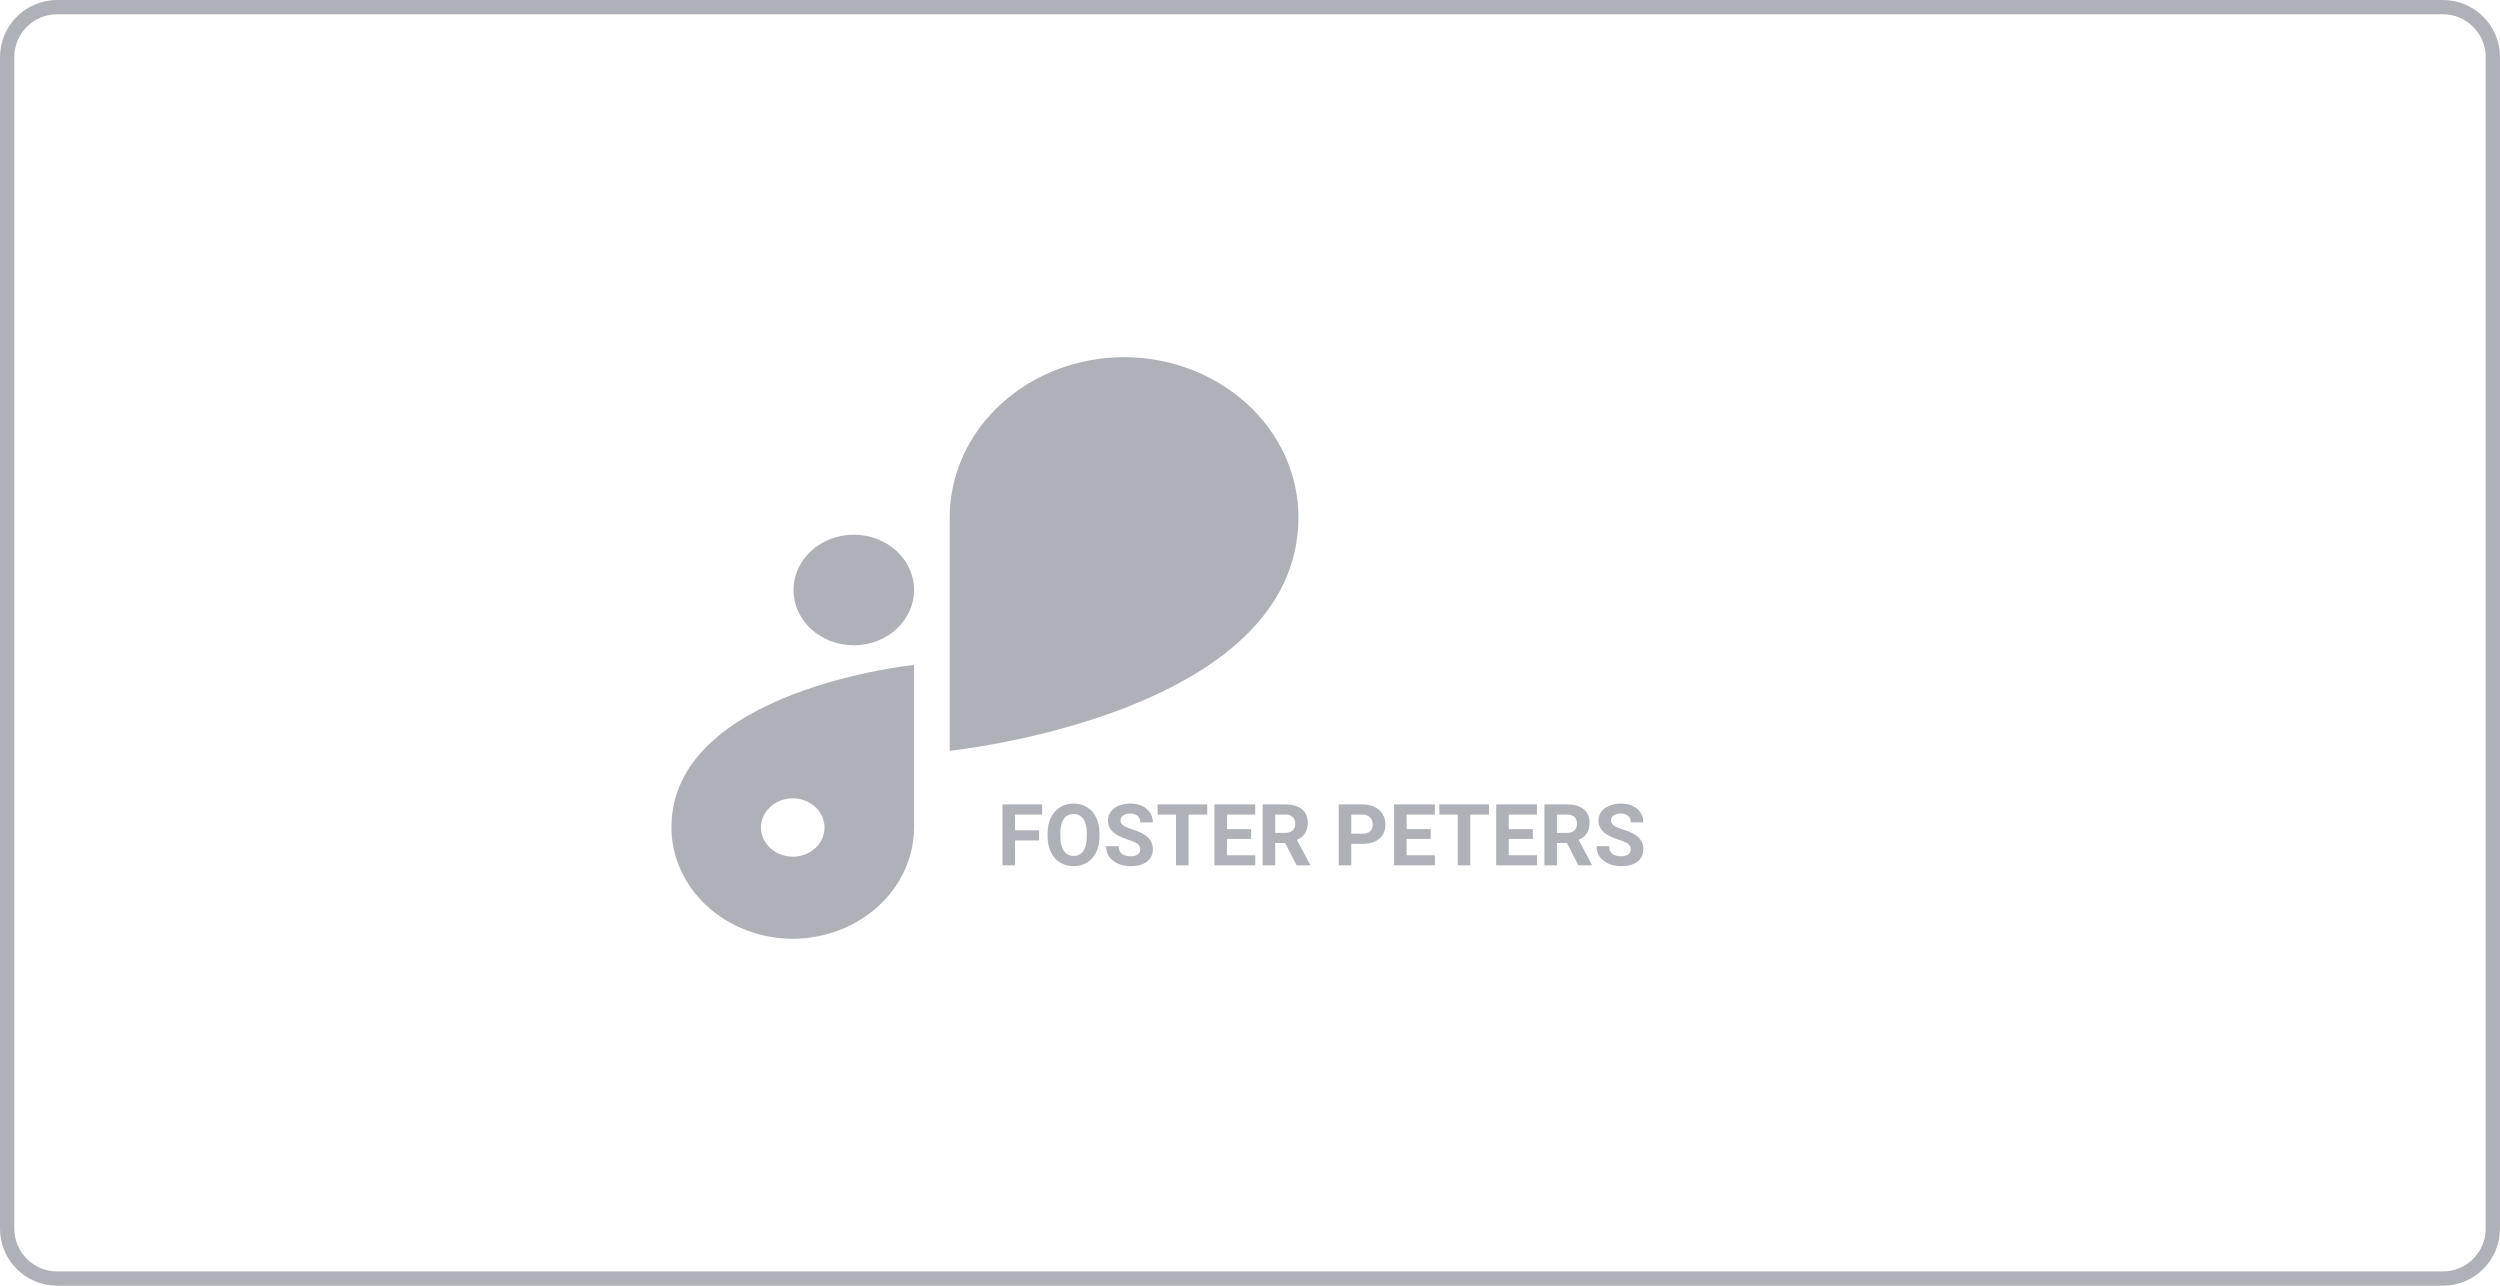
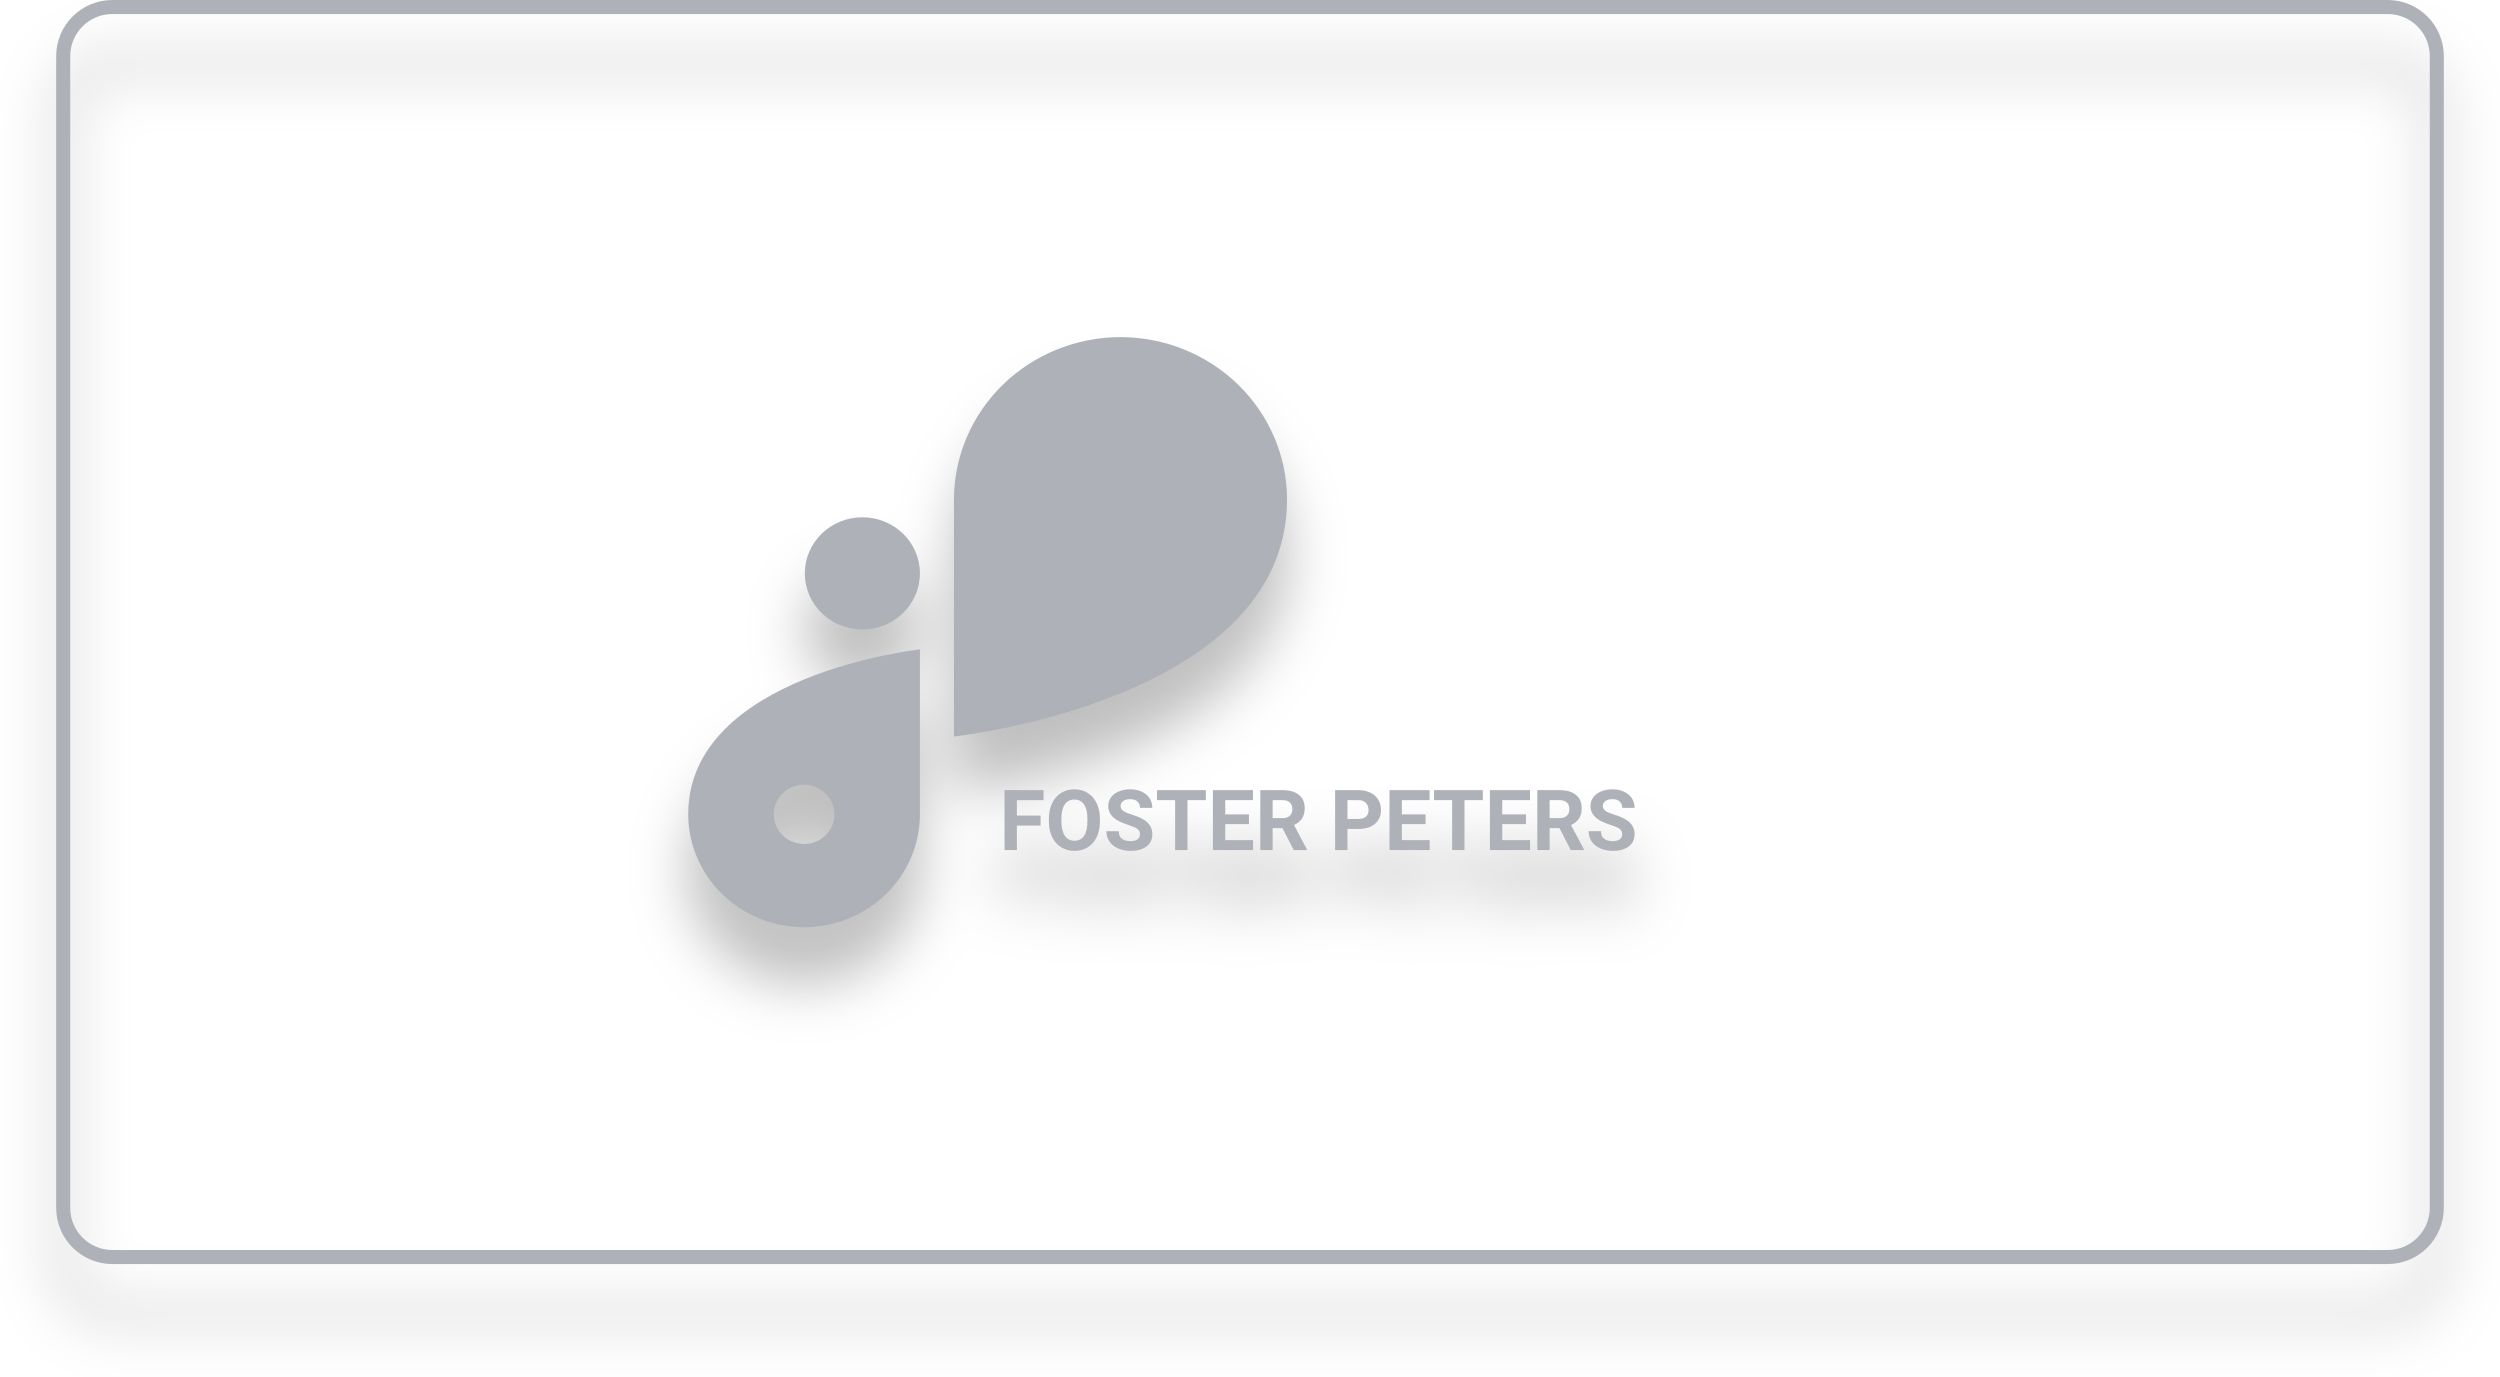
- <svg xmlns="http://www.w3.org/2000/svg" width="175" height="90" viewBox="0 0 175 90" fill="none">
-   <rect x="0.5" y="0.5" width="174" height="89" rx="3.5" stroke="#AFB1B8" />
-   <path d="M59.767 37.431H59.764C57.435 37.431 55.547 39.162 55.547 41.298V41.301C55.547 43.437 57.435 45.169 59.764 45.169H59.767C62.096 45.169 63.984 43.437 63.984 41.301V41.298C63.984 39.162 62.096 37.431 59.767 37.431Z" fill="#AFB1B8" />
-   <path d="M90.891 36.195C90.884 33.228 89.597 30.384 87.31 28.286C85.023 26.188 81.923 25.007 78.688 25V25C75.453 25.005 72.351 26.186 70.063 28.285C67.775 30.383 66.487 33.227 66.48 36.195V52.554C66.48 52.554 90.888 50.061 90.891 36.197V36.195Z" fill="#AFB1B8" />
-   <path d="M47 57.924C47.006 59.988 47.902 61.966 49.493 63.426C51.085 64.886 53.241 65.709 55.492 65.715C57.742 65.709 59.898 64.886 61.489 63.427C63.08 61.968 63.977 59.99 63.984 57.926V46.543C63.984 46.543 47 48.279 47 57.924ZM55.492 59.964C55.052 59.964 54.622 59.844 54.256 59.62C53.891 59.396 53.606 59.077 53.437 58.705C53.269 58.332 53.225 57.922 53.311 57.526C53.397 57.13 53.608 56.767 53.919 56.482C54.23 56.197 54.627 56.002 55.058 55.924C55.489 55.845 55.937 55.885 56.343 56.04C56.749 56.194 57.096 56.455 57.341 56.791C57.585 57.126 57.716 57.521 57.716 57.924C57.717 58.192 57.66 58.459 57.549 58.707C57.437 58.955 57.274 59.181 57.067 59.371C56.861 59.561 56.615 59.712 56.345 59.815C56.074 59.918 55.785 59.971 55.492 59.971V59.964Z" fill="#AFB1B8" />
-   <path d="M72.74 58.831H71.053V60.574H70.174V56.308H72.951V57.02H71.053V58.122H72.74V58.831ZM76.965 58.538C76.965 58.958 76.891 59.326 76.742 59.642C76.594 59.959 76.381 60.203 76.104 60.374C75.828 60.546 75.512 60.632 75.154 60.632C74.801 60.632 74.486 60.547 74.208 60.377C73.931 60.208 73.716 59.965 73.564 59.651C73.411 59.334 73.334 58.971 73.332 58.561V58.35C73.332 57.93 73.407 57.561 73.558 57.243C73.71 56.922 73.924 56.677 74.2 56.507C74.477 56.335 74.793 56.249 75.149 56.249C75.504 56.249 75.82 56.335 76.095 56.507C76.372 56.677 76.586 56.922 76.737 57.243C76.889 57.561 76.965 57.929 76.965 58.347V58.538ZM76.075 58.344C76.075 57.897 75.994 57.557 75.834 57.325C75.674 57.092 75.446 56.976 75.149 56.976C74.854 56.976 74.626 57.091 74.466 57.322C74.306 57.55 74.225 57.886 74.223 58.33V58.538C74.223 58.973 74.303 59.311 74.463 59.551C74.623 59.791 74.854 59.912 75.154 59.912C75.45 59.912 75.676 59.796 75.834 59.566C75.992 59.334 76.073 58.996 76.075 58.552V58.344ZM79.816 59.455C79.816 59.289 79.757 59.162 79.64 59.074C79.523 58.984 79.312 58.89 79.007 58.792C78.702 58.693 78.461 58.595 78.283 58.499C77.799 58.238 77.557 57.885 77.557 57.442C77.557 57.211 77.621 57.006 77.75 56.827C77.881 56.645 78.068 56.503 78.31 56.402C78.554 56.3 78.827 56.249 79.13 56.249C79.435 56.249 79.706 56.305 79.945 56.416C80.183 56.526 80.367 56.681 80.498 56.882C80.631 57.084 80.698 57.312 80.698 57.568H79.819C79.819 57.373 79.757 57.221 79.634 57.114C79.511 57.004 79.338 56.95 79.115 56.95C78.901 56.95 78.734 56.996 78.615 57.087C78.495 57.177 78.436 57.296 78.436 57.445C78.436 57.584 78.505 57.7 78.644 57.794C78.784 57.887 78.99 57.975 79.262 58.057C79.762 58.208 80.126 58.394 80.355 58.617C80.583 58.839 80.698 59.117 80.698 59.449C80.698 59.818 80.558 60.108 80.279 60.319C79.999 60.528 79.623 60.632 79.151 60.632C78.823 60.632 78.524 60.573 78.254 60.454C77.985 60.333 77.779 60.167 77.636 59.959C77.495 59.749 77.425 59.507 77.425 59.232H78.307C78.307 59.703 78.588 59.938 79.151 59.938C79.36 59.938 79.523 59.896 79.64 59.812C79.757 59.726 79.816 59.607 79.816 59.455ZM84.506 57.02H83.2V60.574H82.321V57.02H81.031V56.308H84.506V57.02ZM87.576 58.725H85.889V59.868H87.869V60.574H85.01V56.308H87.864V57.02H85.889V58.037H87.576V58.725ZM89.964 59.012H89.264V60.574H88.385V56.308H89.97C90.474 56.308 90.862 56.42 91.136 56.645C91.409 56.87 91.546 57.187 91.546 57.597C91.546 57.888 91.483 58.131 91.356 58.327C91.231 58.52 91.04 58.674 90.784 58.79L91.707 60.533V60.574H90.764L89.964 59.012ZM89.264 58.3H89.973C90.194 58.3 90.365 58.245 90.486 58.133C90.607 58.02 90.667 57.865 90.667 57.667C90.667 57.466 90.61 57.308 90.494 57.193C90.381 57.078 90.206 57.02 89.97 57.02H89.264V58.3ZM94.59 59.071V60.574H93.711V56.308H95.375C95.696 56.308 95.977 56.367 96.219 56.484C96.463 56.601 96.651 56.768 96.781 56.985C96.912 57.2 96.978 57.445 96.978 57.72C96.978 58.138 96.834 58.468 96.547 58.71C96.262 58.951 95.867 59.071 95.361 59.071H94.59ZM94.59 58.359H95.375C95.608 58.359 95.784 58.304 95.906 58.195C96.029 58.085 96.09 57.929 96.09 57.726C96.09 57.517 96.029 57.348 95.906 57.219C95.782 57.09 95.612 57.024 95.396 57.02H94.59V58.359ZM100.151 58.725H98.463V59.868H100.444V60.574H97.584V56.308H100.438V57.02H98.463V58.037H100.151V58.725ZM104.229 57.02H102.922V60.574H102.043V57.02H100.754V56.308H104.229V57.02ZM107.299 58.725H105.612V59.868H107.592V60.574H104.733V56.308H107.586V57.02H105.612V58.037H107.299V58.725ZM109.687 59.012H108.987V60.574H108.108V56.308H109.693C110.197 56.308 110.585 56.42 110.859 56.645C111.132 56.87 111.269 57.187 111.269 57.597C111.269 57.888 111.205 58.131 111.078 58.327C110.953 58.52 110.763 58.674 110.507 58.79L111.43 60.533V60.574H110.487L109.687 59.012ZM108.987 58.3H109.696C109.916 58.3 110.087 58.245 110.208 58.133C110.329 58.02 110.39 57.865 110.39 57.667C110.39 57.466 110.332 57.308 110.217 57.193C110.104 57.078 109.929 57.02 109.693 57.02H108.987V58.3ZM114.152 59.455C114.152 59.289 114.093 59.162 113.976 59.074C113.859 58.984 113.648 58.89 113.343 58.792C113.038 58.693 112.797 58.595 112.619 58.499C112.135 58.238 111.893 57.885 111.893 57.442C111.893 57.211 111.957 57.006 112.086 56.827C112.217 56.645 112.404 56.503 112.646 56.402C112.89 56.3 113.163 56.249 113.466 56.249C113.771 56.249 114.042 56.305 114.281 56.416C114.519 56.526 114.703 56.681 114.834 56.882C114.967 57.084 115.033 57.312 115.033 57.568H114.155C114.155 57.373 114.093 57.221 113.97 57.114C113.847 57.004 113.674 56.95 113.451 56.95C113.237 56.95 113.07 56.996 112.95 57.087C112.831 57.177 112.772 57.296 112.772 57.445C112.772 57.584 112.841 57.7 112.98 57.794C113.12 57.887 113.326 57.975 113.598 58.057C114.098 58.208 114.462 58.394 114.691 58.617C114.919 58.839 115.033 59.117 115.033 59.449C115.033 59.818 114.894 60.108 114.615 60.319C114.335 60.528 113.959 60.632 113.487 60.632C113.158 60.632 112.86 60.573 112.59 60.454C112.321 60.333 112.115 60.167 111.972 59.959C111.831 59.749 111.761 59.507 111.761 59.232H112.643C112.643 59.703 112.924 59.938 113.487 59.938C113.696 59.938 113.859 59.896 113.976 59.812C114.093 59.726 114.152 59.607 114.152 59.455Z" fill="#AFB1B8" />
+ <svg xmlns="http://www.w3.org/2000/svg" width="178" height="98" viewBox="0 0 178 98" fill="none">
+   <g filter="url(#filter0_d)">
+     <rect x="4.5" y="0.5" width="169" height="89" rx="3.5" stroke="#AFB1B8" />
+     <path d="M61.402 36.831H61.399C59.137 36.831 57.303 38.618 57.303 40.822V40.825C57.303 43.029 59.137 44.817 61.399 44.817H61.402C63.664 44.817 65.498 43.029 65.498 40.825V40.822C65.498 38.618 63.664 36.831 61.402 36.831Z" fill="#AFB1B8" />
+     <path d="M91.637 35.554C91.63 32.492 90.379 29.558 88.158 27.392C85.936 25.227 82.925 24.007 79.783 24V24C76.64 24.006 73.627 25.225 71.404 27.39C69.181 29.556 67.93 32.492 67.923 35.554V35.554V52.44C67.923 52.44 91.634 49.867 91.637 35.557V35.554Z" fill="#AFB1B8" />
+     <path d="M49 57.982C49.006 60.113 49.877 62.155 51.422 63.661C52.968 65.168 55.063 66.018 57.249 66.024V66.024C59.435 66.018 61.53 65.169 63.075 63.663C64.621 62.156 65.492 60.115 65.499 57.985V57.985V46.236C65.499 46.236 49 48.028 49 57.982ZM57.249 60.087C56.822 60.087 56.404 59.964 56.049 59.733C55.694 59.501 55.417 59.173 55.254 58.788C55.09 58.403 55.047 57.98 55.13 57.572C55.214 57.163 55.42 56.788 55.722 56.494C56.024 56.199 56.409 55.999 56.828 55.918C57.247 55.836 57.681 55.878 58.076 56.037C58.471 56.197 58.808 56.467 59.045 56.813C59.283 57.159 59.409 57.566 59.409 57.982C59.41 58.259 59.355 58.534 59.247 58.79C59.139 59.047 58.98 59.28 58.78 59.476C58.579 59.672 58.34 59.828 58.078 59.934C57.815 60.041 57.534 60.095 57.249 60.095V60.087Z" fill="#AFB1B8" />
+     <path d="M74.089 58.781H72.402V60.524H71.523V56.259H74.3V56.971H72.402V58.072H74.089V58.781ZM78.314 58.488C78.314 58.908 78.24 59.276 78.091 59.593C77.943 59.909 77.73 60.153 77.452 60.325C77.177 60.497 76.861 60.583 76.503 60.583C76.15 60.583 75.834 60.498 75.557 60.328C75.279 60.158 75.065 59.916 74.912 59.602C74.76 59.285 74.683 58.922 74.681 58.512V58.301C74.681 57.881 74.756 57.512 74.906 57.193C75.059 56.873 75.273 56.628 75.548 56.458C75.825 56.286 76.142 56.2 76.497 56.2C76.853 56.2 77.168 56.286 77.444 56.458C77.721 56.628 77.935 56.873 78.085 57.193C78.237 57.512 78.314 57.88 78.314 58.298V58.488ZM77.423 58.295C77.423 57.848 77.343 57.508 77.183 57.275C77.023 57.043 76.794 56.927 76.497 56.927C76.202 56.927 75.975 57.042 75.815 57.273C75.654 57.501 75.573 57.837 75.572 58.28V58.488C75.572 58.924 75.652 59.262 75.812 59.502C75.972 59.742 76.202 59.862 76.503 59.862C76.798 59.862 77.025 59.747 77.183 59.517C77.341 59.284 77.421 58.946 77.423 58.503V58.295ZM81.164 59.405C81.164 59.239 81.106 59.112 80.989 59.024C80.871 58.935 80.66 58.841 80.356 58.743C80.051 58.644 79.81 58.546 79.632 58.45C79.148 58.188 78.906 57.836 78.906 57.393C78.906 57.162 78.97 56.957 79.099 56.777C79.23 56.596 79.416 56.454 79.658 56.352C79.903 56.251 80.176 56.2 80.479 56.2C80.783 56.2 81.055 56.256 81.293 56.367C81.531 56.477 81.716 56.632 81.847 56.833C81.98 57.034 82.046 57.263 82.046 57.519H81.167C81.167 57.323 81.106 57.172 80.983 57.065C80.86 56.955 80.687 56.9 80.464 56.9C80.249 56.9 80.082 56.946 79.963 57.038C79.844 57.128 79.784 57.247 79.784 57.395C79.784 57.534 79.854 57.65 79.992 57.744C80.133 57.838 80.339 57.926 80.611 58.008C81.111 58.158 81.475 58.345 81.703 58.567C81.932 58.79 82.046 59.067 82.046 59.399C82.046 59.769 81.906 60.059 81.627 60.27C81.348 60.478 80.972 60.583 80.499 60.583C80.171 60.583 79.872 60.523 79.603 60.404C79.333 60.283 79.127 60.118 78.985 59.909C78.844 59.7 78.774 59.458 78.774 59.183H79.656C79.656 59.653 79.937 59.889 80.499 59.889C80.708 59.889 80.871 59.847 80.989 59.763C81.106 59.677 81.164 59.558 81.164 59.405ZM85.855 56.971H84.548V60.524H83.669V56.971H82.38V56.259H85.855V56.971ZM88.925 58.676H87.237V59.818H89.218V60.524H86.359V56.259H89.212V56.971H87.237V57.987H88.925V58.676ZM91.313 58.963H90.612V60.524H89.734V56.259H91.319C91.823 56.259 92.211 56.371 92.485 56.596C92.758 56.82 92.895 57.138 92.895 57.548C92.895 57.839 92.831 58.082 92.704 58.277C92.579 58.471 92.389 58.625 92.133 58.74L93.056 60.483V60.524H92.112L91.313 58.963ZM90.612 58.251H91.322C91.542 58.251 91.713 58.195 91.834 58.084C91.955 57.971 92.016 57.815 92.016 57.618C92.016 57.417 91.958 57.259 91.843 57.144C91.73 57.028 91.555 56.971 91.319 56.971H90.612V58.251ZM95.939 59.022V60.524H95.06V56.259H96.724C97.044 56.259 97.325 56.317 97.568 56.435C97.812 56.552 97.999 56.719 98.13 56.935C98.261 57.15 98.326 57.395 98.326 57.671C98.326 58.089 98.183 58.419 97.896 58.661C97.611 58.901 97.215 59.022 96.709 59.022H95.939ZM95.939 58.31H96.724C96.956 58.31 97.133 58.255 97.254 58.145C97.377 58.036 97.439 57.88 97.439 57.677C97.439 57.468 97.377 57.299 97.254 57.17C97.131 57.041 96.961 56.975 96.744 56.971H95.939V58.31ZM101.499 58.676H99.812V59.818H101.792V60.524H98.933V56.259H101.786V56.971H99.812V57.987H101.499V58.676ZM105.577 56.971H104.271V60.524H103.392V56.971H102.103V56.259H105.577V56.971ZM108.648 58.676H106.96V59.818H108.941V60.524H106.081V56.259H108.935V56.971H106.96V57.987H108.648V58.676ZM111.035 58.963H110.335V60.524H109.456V56.259H111.041C111.545 56.259 111.934 56.371 112.207 56.596C112.481 56.82 112.617 57.138 112.617 57.548C112.617 57.839 112.554 58.082 112.427 58.277C112.302 58.471 112.112 58.625 111.856 58.74L112.779 60.483V60.524H111.835L111.035 58.963ZM110.335 58.251H111.044C111.265 58.251 111.436 58.195 111.557 58.084C111.678 57.971 111.739 57.815 111.739 57.618C111.739 57.417 111.681 57.259 111.566 57.144C111.452 57.028 111.278 56.971 111.041 56.971H110.335V58.251ZM115.5 59.405C115.5 59.239 115.442 59.112 115.324 59.024C115.207 58.935 114.996 58.841 114.692 58.743C114.387 58.644 114.146 58.546 113.968 58.45C113.484 58.188 113.241 57.836 113.241 57.393C113.241 57.162 113.306 56.957 113.435 56.777C113.566 56.596 113.752 56.454 113.994 56.352C114.239 56.251 114.512 56.2 114.815 56.2C115.119 56.2 115.391 56.256 115.629 56.367C115.867 56.477 116.052 56.632 116.183 56.833C116.316 57.034 116.382 57.263 116.382 57.519H115.503C115.503 57.323 115.442 57.172 115.319 57.065C115.196 56.955 115.023 56.9 114.8 56.9C114.585 56.9 114.418 56.946 114.299 57.038C114.18 57.128 114.12 57.247 114.12 57.395C114.12 57.534 114.19 57.65 114.328 57.744C114.469 57.838 114.675 57.926 114.947 58.008C115.447 58.158 115.811 58.345 116.039 58.567C116.268 58.79 116.382 59.067 116.382 59.399C116.382 59.769 116.242 60.059 115.963 60.27C115.684 60.478 115.308 60.583 114.835 60.583C114.507 60.583 114.208 60.523 113.939 60.404C113.669 60.283 113.463 60.118 113.321 59.909C113.18 59.7 113.11 59.458 113.11 59.183H113.991C113.991 59.653 114.273 59.889 114.835 59.889C115.044 59.889 115.207 59.847 115.324 59.763C115.442 59.677 115.5 59.558 115.5 59.405Z" fill="#AFB1B8" />
+   </g>
+   <defs>
+     <filter id="filter0_d" x="0" y="0" width="178" height="98" filterUnits="userSpaceOnUse" color-interpolation-filters="sRGB">
+       <feFlood flood-opacity="0" result="BackgroundImageFix" />
+       <feColorMatrix in="SourceAlpha" type="matrix" values="0 0 0 0 0 0 0 0 0 0 0 0 0 0 0 0 0 0 127 0" />
+       <feOffset dy="4" />
+       <feGaussianBlur stdDeviation="2" />
+       <feColorMatrix type="matrix" values="0 0 0 0 0 0 0 0 0 0 0 0 0 0 0 0 0 0 0.25 0" />
+       <feBlend mode="normal" in2="BackgroundImageFix" result="effect1_dropShadow" />
+       <feBlend mode="normal" in="SourceGraphic" in2="effect1_dropShadow" result="shape" />
+     </filter>
+   </defs>
</svg>
